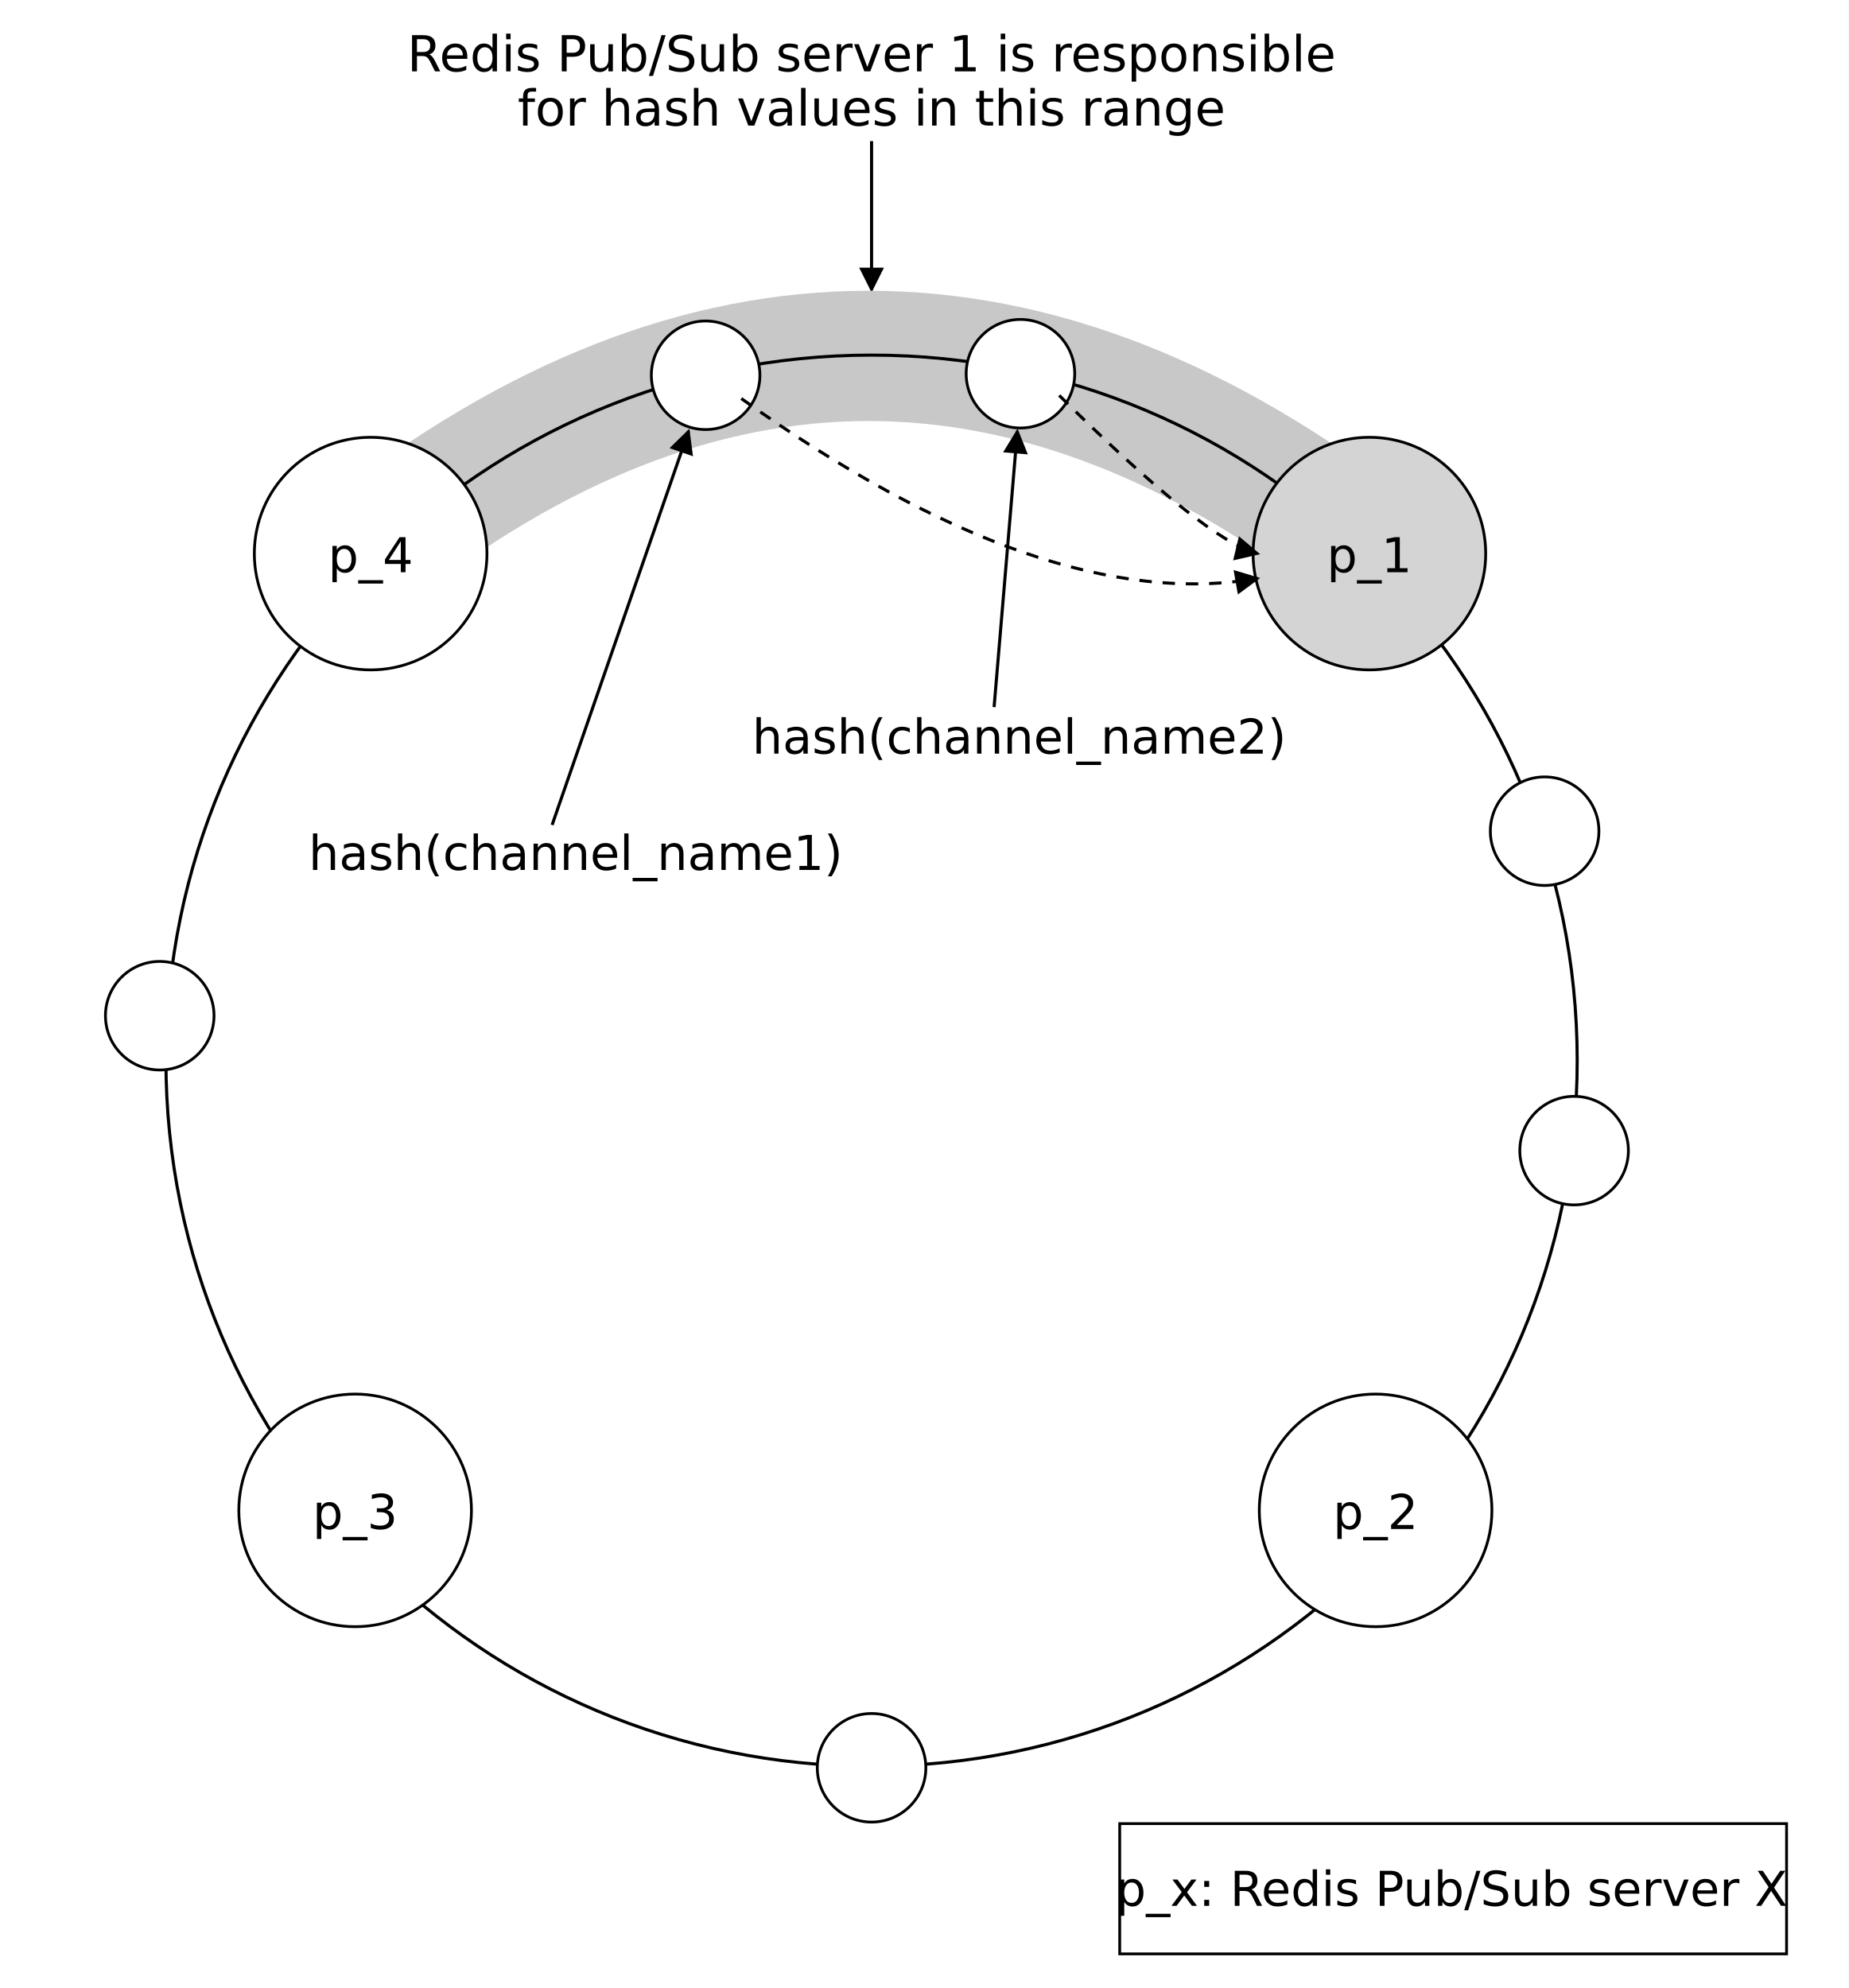
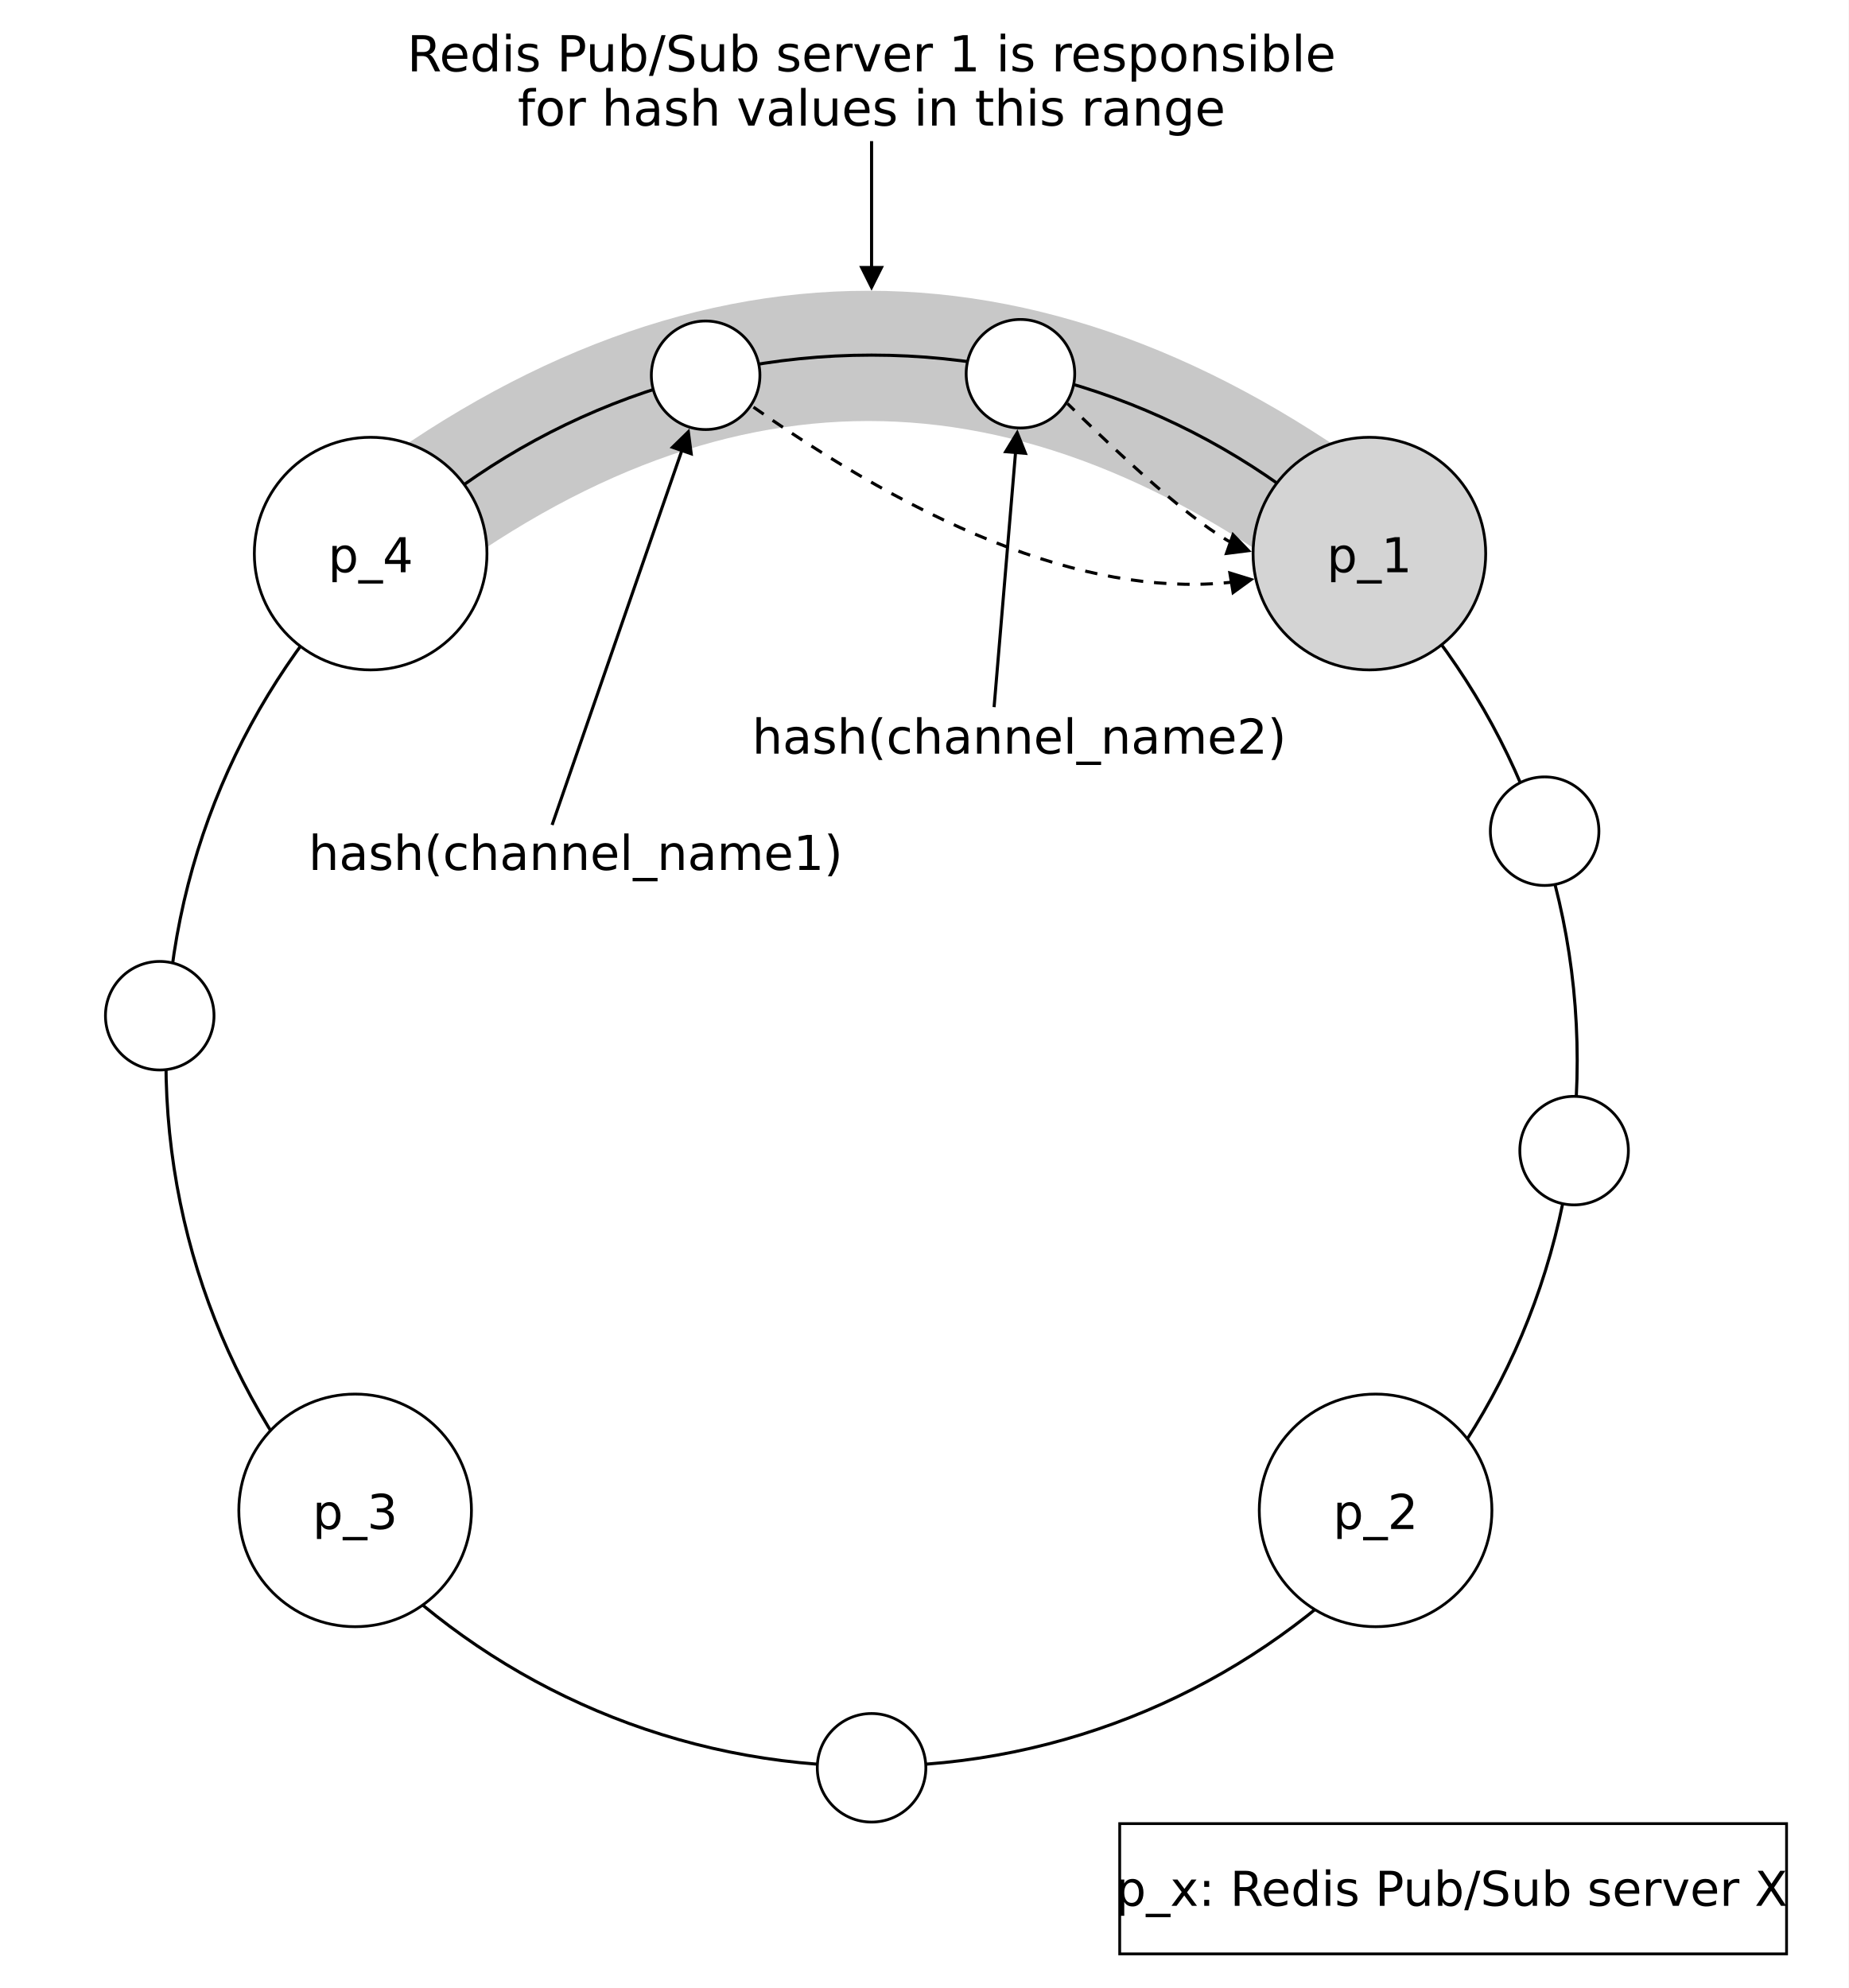
- <svg xmlns="http://www.w3.org/2000/svg" viewBox="0 0 1192 1282" role="img" aria-labelledby="title desc">
+ <svg xmlns="http://www.w3.org/2000/svg" width="1192" height="1282" viewBox="0 0 1192 1282" role="img" aria-labelledby="title desc">
  <defs>
    <style>.heading{font:400 32px 'DejaVu Sans',Arial,sans-serif;fill:#000}.text{font:400 31px 'DejaVu Sans',Arial,sans-serif;fill:#000}.small{font:400 26px 'DejaVu Sans',Arial,sans-serif;fill:#000}.ring{fill:none;stroke:#000;stroke-width:2}.range{fill:none;stroke:#c8c8c8;stroke-width:84}.node{fill:#fff;stroke:#000;stroke-width:1.8}.active{fill:#d4d4d4;stroke:#000;stroke-width:1.8}.flow{fill:none;stroke:#000;stroke-width:2}</style>
-     <marker id="arrow" viewBox="0 0 10 10" refX="9" refY="5" markerWidth="8" markerHeight="8" orient="auto" markerUnits="strokeWidth">
-       <path d="M0 0 10 5 0 10Z" fill="#000" />
+     <marker id="arrow" viewBox="0 0 16 16" refX="13.5" refY="8" markerWidth="16" markerHeight="16" orient="auto" markerUnits="userSpaceOnUse">
+       <path d="M0 0 16 8 0 16Z" fill="#000" />
    </marker>
  </defs>
  <rect width="1192" height="1282" fill="#fff" />
  <text x="562" y="46" text-anchor="middle" class="heading">Redis Pub/Sub server 1 is responsible</text>
  <text x="562" y="81" text-anchor="middle" class="heading">for hash values in this range</text>
-   <path class="flow" marker-end="url(#arrow)" d="M562 91V187" />
+   <path id="ownership-arrow" class="flow" marker-end="url(#arrow)" d="M562 91V185" />
  <path d="M238 356Q559 103 884 356" class="range" />
  <circle cx="562" cy="684" r="455" class="ring" />
  <circle cx="239" cy="357" r="75" class="node" />
  <text x="239" y="369" text-anchor="middle" class="text">p_4</text>
  <circle cx="883" cy="357" r="75" class="active" />
  <text x="883" y="369" text-anchor="middle" class="text">p_1</text>
  <circle cx="887" cy="974" r="75" class="node" />
  <text x="887" y="986" text-anchor="middle" class="text">p_2</text>
  <circle cx="229" cy="974" r="75" class="node" />
  <text x="229" y="986" text-anchor="middle" class="text">p_3</text>
  <circle cx="455" cy="242" r="35" class="node" />
  <circle cx="658" cy="241" r="35" class="node" />
  <circle cx="996" cy="536" r="35" class="node" />
  <circle cx="1015" cy="742" r="35" class="node" />
  <circle cx="562" cy="1140" r="35" class="node" />
  <circle cx="103" cy="655" r="35" class="node" />
-   <path class="flow" marker-end="url(#arrow)" d="M356 532L444 278" />
+   <path id="channel-one-hash-arrow" class="flow" marker-end="url(#arrow)" d="M356 532L443.753 278.714" />
  <text x="199" y="561" class="text">hash(channel_name1)</text>
-   <path class="flow" marker-end="url(#arrow)" d="M641 456L656 278" />
+   <path id="channel-two-hash-arrow" class="flow" marker-end="url(#arrow)" d="M641 456L655.887 279.341" />
  <text x="485" y="486" class="text">hash(channel_name2)</text>
-   <path class="flow" stroke-dasharray="8 7" marker-end="url(#arrow)" d="M478 257Q674 397 811 373" />
-   <path class="flow" stroke-dasharray="8 7" marker-end="url(#arrow)" d="M683 255Q778 349 811 357" />
+   <path id="channel-one-owner-arrow" class="flow" stroke-dasharray="8 7" stroke-dashoffset="13.833" marker-end="url(#arrow)" d="M484.89 261.884Q674.912 395.52 806.418 373.768" />
+   <path id="channel-two-owner-arrow" class="flow" stroke-dasharray="8 7" stroke-dashoffset="1.674" marker-end="url(#arrow)" d="M688.312 260.236Q773.708 344.097 804.75 355.005" />
  <rect x="722" y="1176" width="430" height="84" class="node" />
  <text x="936" y="1229" text-anchor="middle" class="text">p_x: Redis Pub/Sub server X</text>
</svg>
